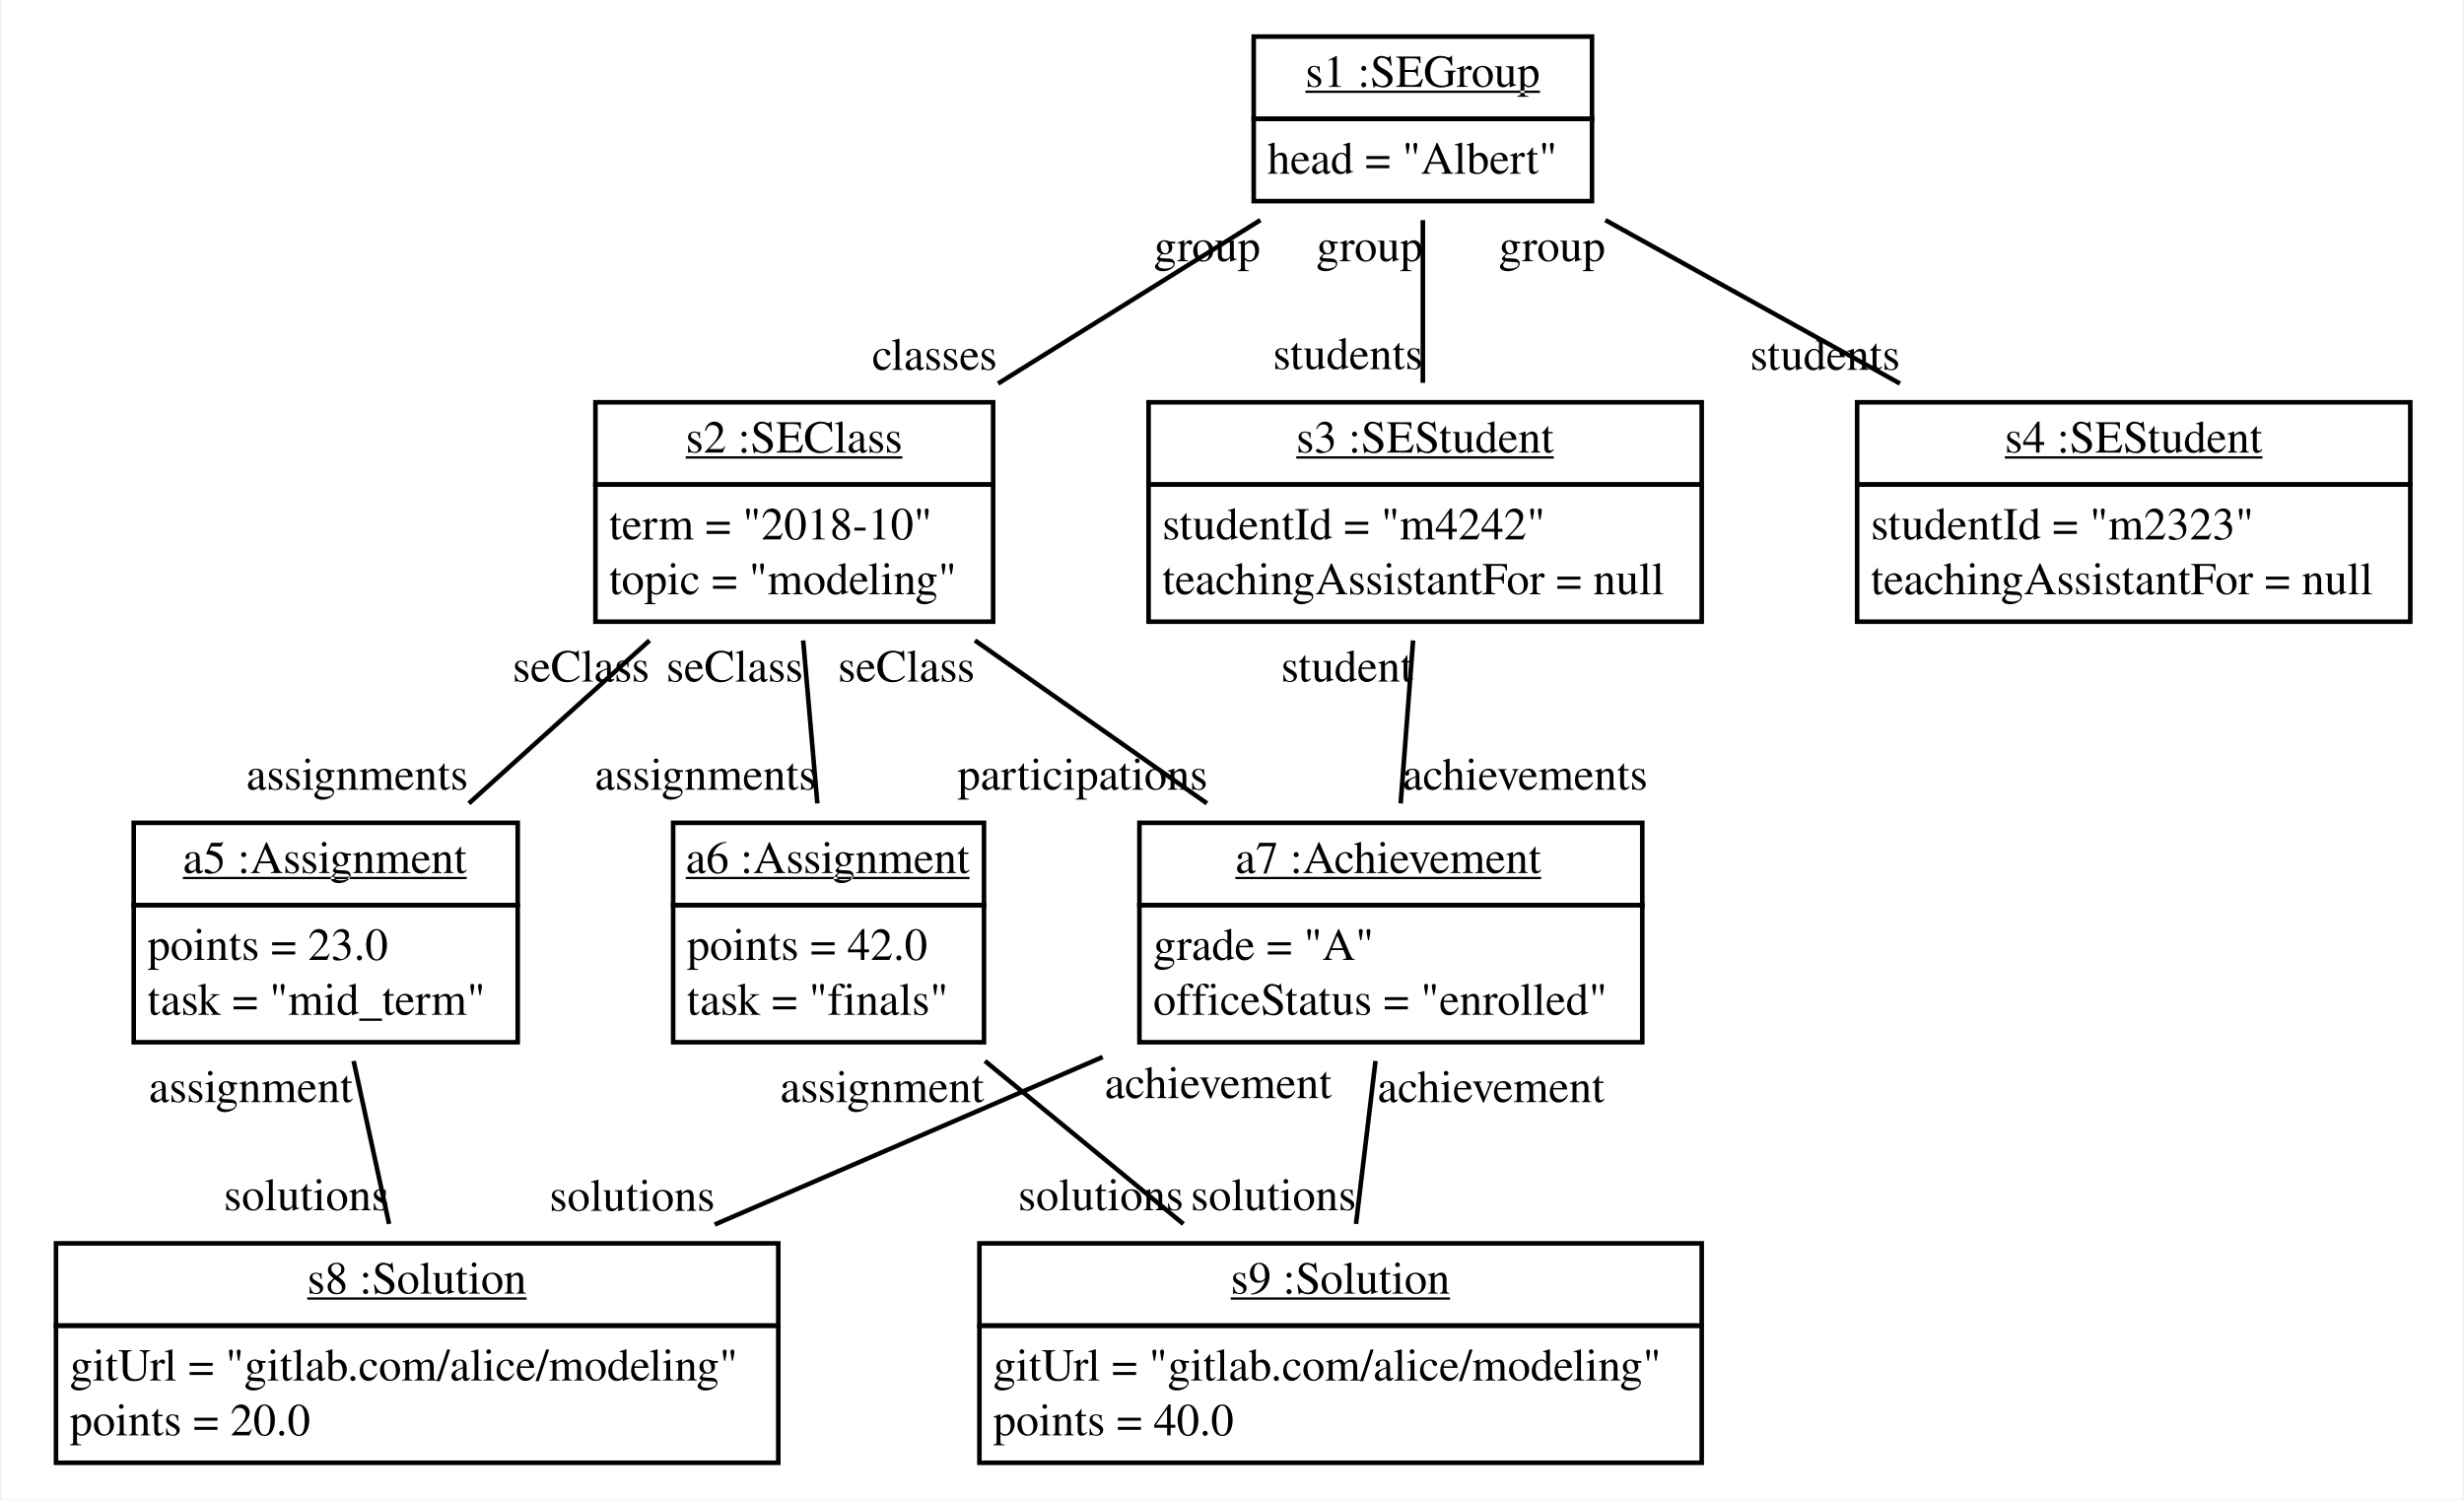
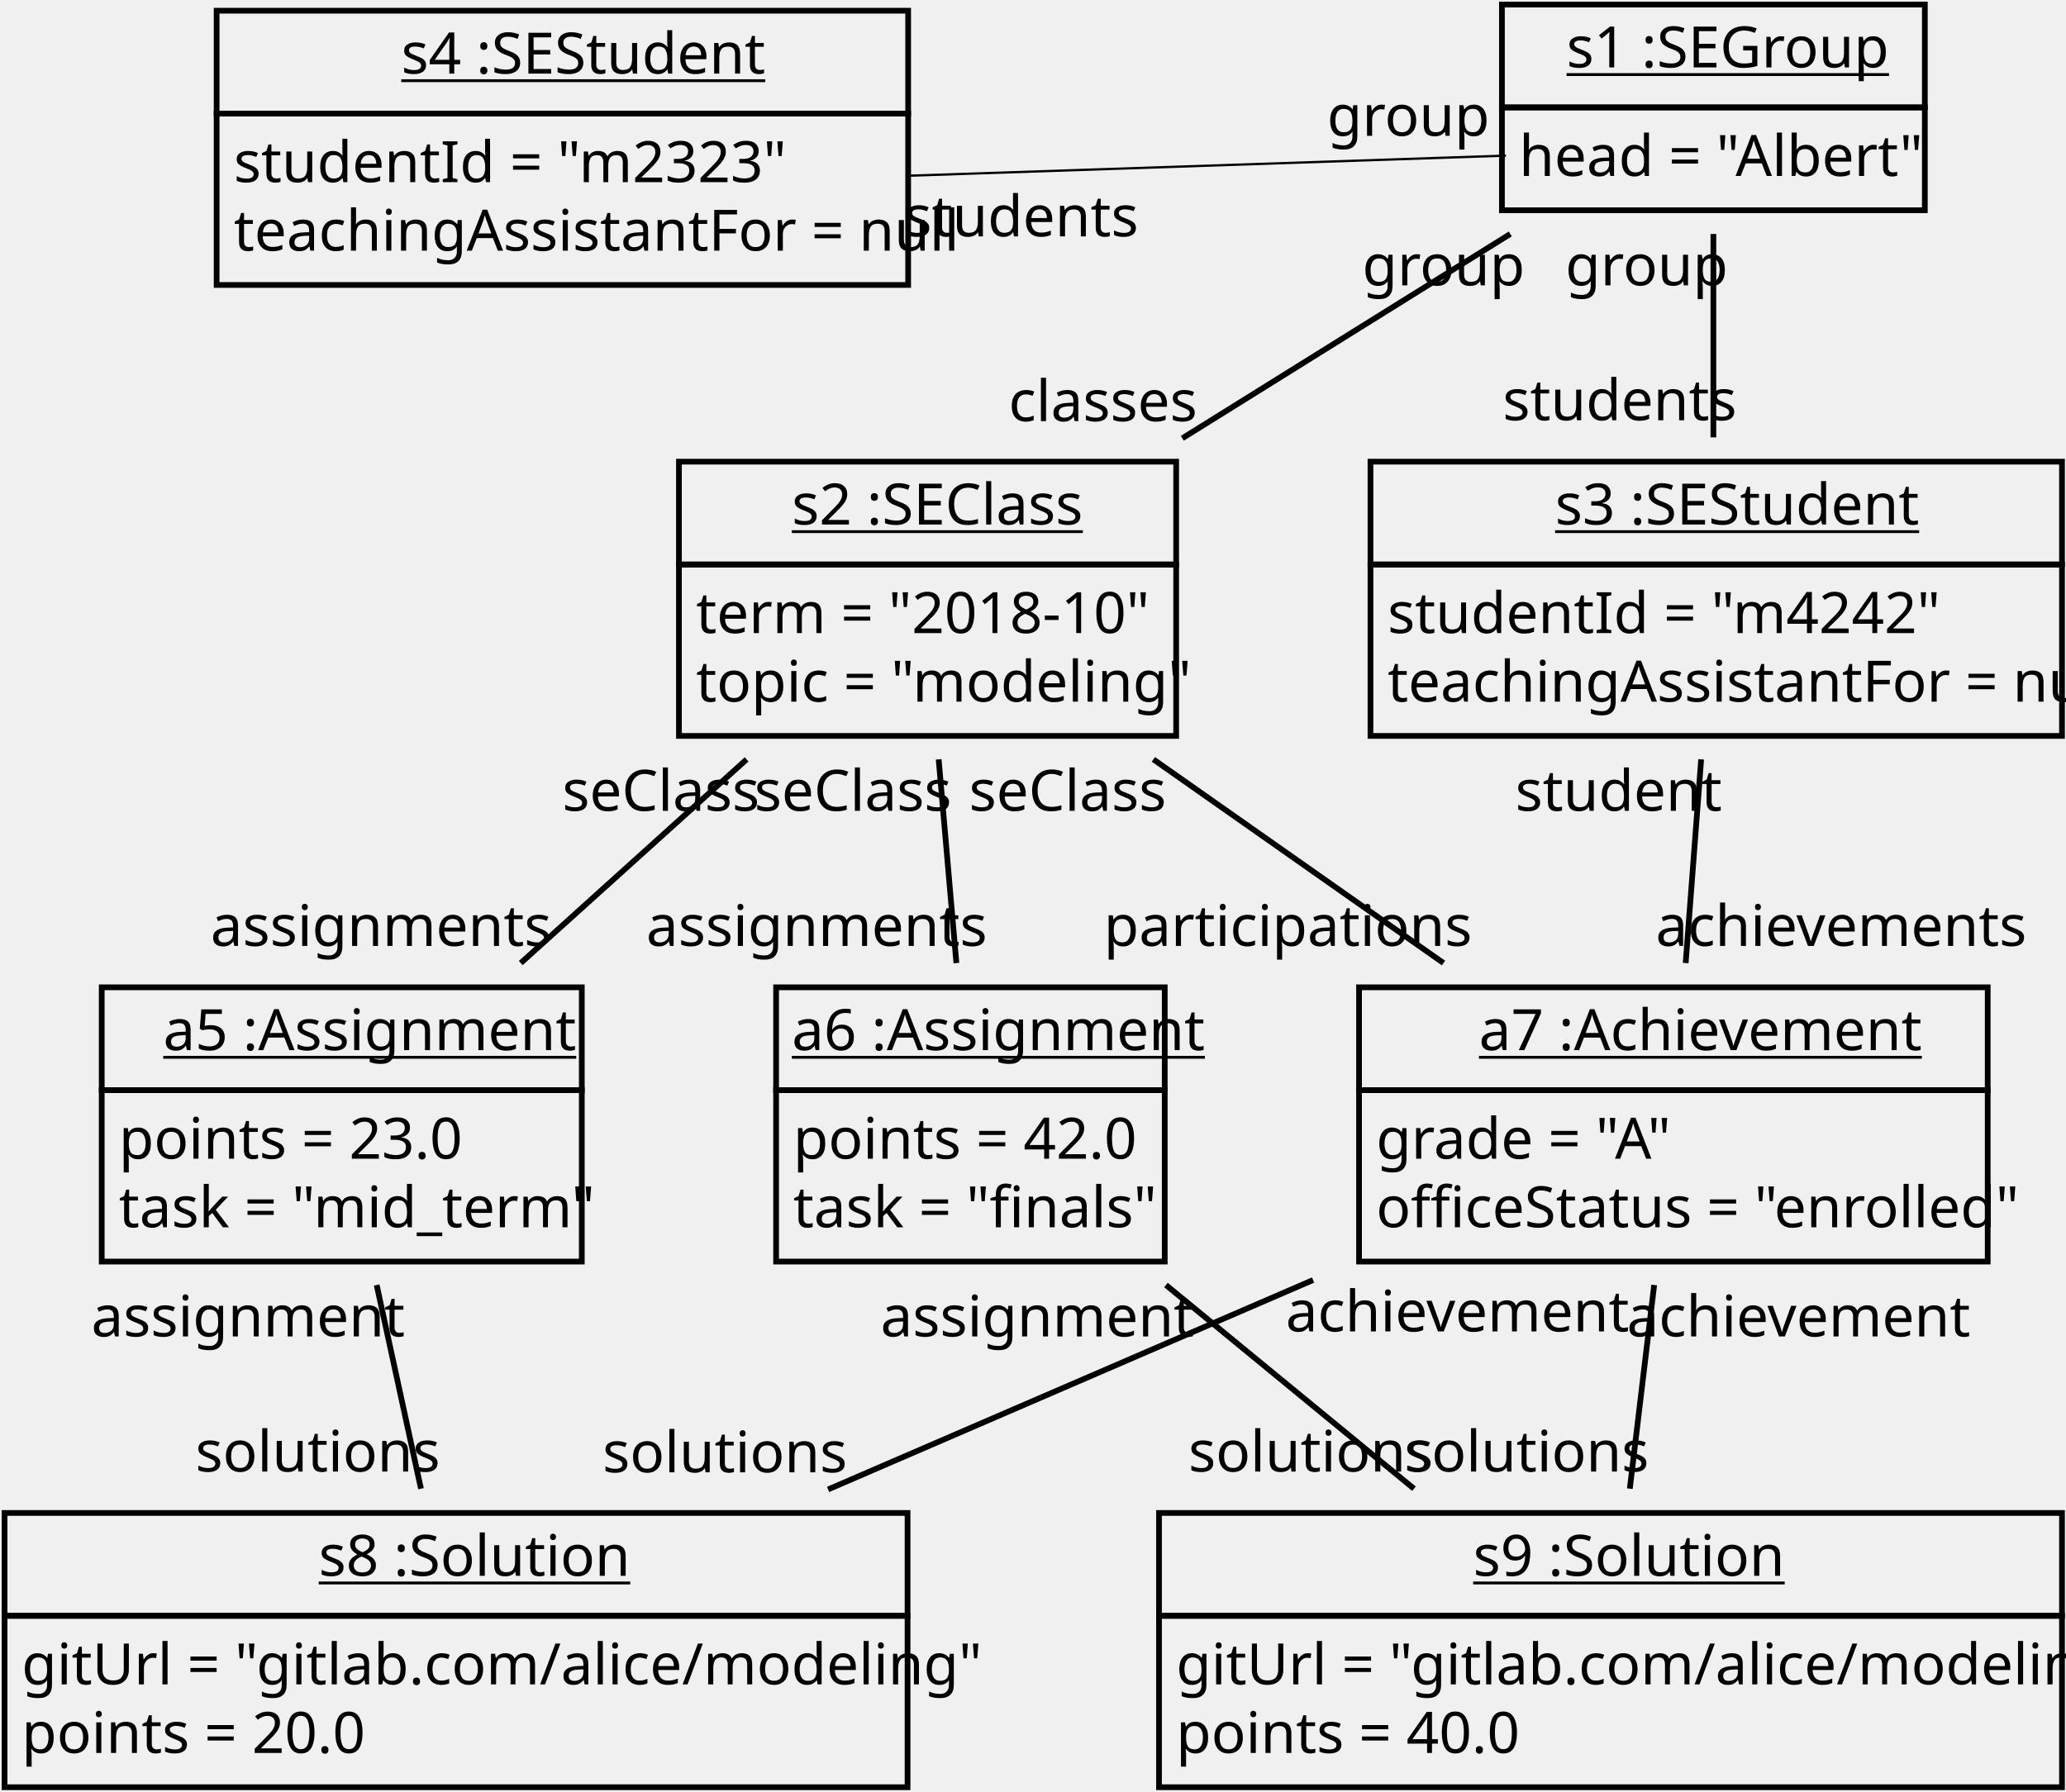
- <svg xmlns="http://www.w3.org/2000/svg" width="539pt" height="328pt" viewBox="0.00 0.00 538.50 328.00">
-   <g id="graph0" class="graph" transform="scale(1 1) rotate(0) translate(4 324)">
-     <polygon fill="#ffffff" stroke="transparent" points="-4,4 -4,-324 534.5,-324 534.5,4 -4,4" />
-     <g id="node1" class="node">
-       <polygon fill="none" stroke="#000000" points="270,-298 270,-316 344,-316 344,-298 270,-298" />
-       <text text-anchor="start" x="281.308" y="-305" font-family="Times,serif" text-decoration="underline" font-size="10.00" fill="#000000">s1 :SEGroup</text>
-       <polygon fill="none" stroke="#000000" points="270,-280 270,-298 344,-298 344,-280 270,-280" />
-       <text text-anchor="start" x="273" y="-286" font-family="Times,serif" font-size="10.00" fill="#000000">  head = "Albert"</text>
+ <svg xmlns="http://www.w3.org/2000/svg" width="361.5pt" height="313.5pt" viewBox="0 0 361.165 313.5" version="1.1" id="svg221">
+   <defs id="defs225" />
+   <g id="g4413" transform="translate(-11.36766,-7.2)">
+     <g class="node" id="node1" transform="translate(4,324)">
+       <polygon style="fill:none;stroke:#000000" id="polygon8" points="270,-298 270,-316 344,-316 344,-298 " />
+       <text style="font-size:10px;font-family:Calibri;text-decoration: underline;text-decoration-line: underline;text-anchor:start;fill:#000000" id="text10" font-size="10.00" text-decoration="underline" y="-305" x="281.308">s1 :SEGroup</text>
+       <polygon style="fill:none;stroke:#000000" id="polygon12" points="270,-280 270,-298 344,-298 344,-280 " />
+       <text style="font-size:10px;font-family:Calibri;text-anchor:start;fill:#000000" id="text14" font-size="10.00" y="-286" x="273"> head = "Albert"</text>
    </g>
-     <g id="node2" class="node">
-       <polygon fill="none" stroke="#000000" points="126,-218 126,-236 213,-236 213,-218 126,-218" />
-       <text text-anchor="start" x="145.75" y="-225" font-family="Times,serif" text-decoration="underline" font-size="10.00" fill="#000000">s2 :SEClass</text>
-       <polygon fill="none" stroke="#000000" points="126,-188 126,-218 213,-218 213,-188 126,-188" />
-       <text text-anchor="start" x="129" y="-206" font-family="Times,serif" font-size="10.00" fill="#000000">  term = "2018-10"</text>
-       <text text-anchor="start" x="129" y="-194" font-family="Times,serif" font-size="10.00" fill="#000000">  topic = "modeling"</text>
+     <g class="node" id="node2" transform="translate(4,324)">
+       <polygon style="fill:none;stroke:#000000" id="polygon19" points="126,-218 126,-236 213,-236 213,-218 " />
+       <text style="font-size:10px;font-family:Calibri;text-decoration: underline;text-decoration-line: underline;text-anchor:start;fill:#000000" id="text21" font-size="10.00" text-decoration="underline" y="-225" x="145.75">s2 :SEClass</text>
+       <polygon style="fill:none;stroke:#000000" id="polygon23" points="126,-188 126,-218 213,-218 213,-188 " />
+       <text style="font-size:10px;font-family:Calibri;text-anchor:start;fill:#000000" id="text25" font-size="10.00" y="-206" x="129"> term = "2018-10"</text>
+       <text style="font-size:10px;font-family:Calibri;text-anchor:start;fill:#000000" id="text27" font-size="10.00" y="-194" x="129">
+         <tspan style="font-style:normal;font-variant:normal;font-weight:normal;font-stretch:normal;font-size:10px;font-family:Calibri;-inkscape-font-specification:Calibri;font-variant-ligatures:normal;font-variant-caps:normal;font-variant-numeric:normal;font-feature-settings:normal;text-align:start;writing-mode:lr-tb;text-anchor:start" id="tspan4050"> topic = "modeling"</tspan>
+       </text>
    </g>
-     <g id="edge1" class="edge">
-       <path fill="none" stroke="#000000" d="M271.462,-275.853C253.972,-264.954 232.698,-251.696 214.077,-240.092" />
-       <text text-anchor="middle" x="200.196" y="-243.092" font-family="Times,serif" font-size="10.00" fill="#000000">classes</text>
-       <text text-anchor="middle" x="259.797" y="-266.853" font-family="Times,serif" font-size="10.00" fill="#000000">group</text>
+     <g class="edge" id="edge1" transform="translate(4,324)">
+       <path style="fill:none;stroke:#000000" id="path32" d="m 271.462,-275.853 c -17.489,10.899 -38.763,24.157 -57.384,35.761" />
+       <text style="font-size:10px;font-family:Calibri;text-anchor:middle;fill:#000000" id="text34" font-size="10.00" y="-243.092" x="200.196">classes</text>
+       <text style="font-size:10px;font-family:Calibri;text-anchor:middle;fill:#000000" id="text36" font-size="10.00" y="-266.853" x="259.797">group</text>
    </g>
-     <g id="node3" class="node">
-       <polygon fill="none" stroke="#000000" points="247,-218 247,-236 368,-236 368,-218 247,-218" />
-       <text text-anchor="start" x="279.304" y="-225" font-family="Times,serif" text-decoration="underline" font-size="10.00" fill="#000000">s3 :SEStudent</text>
-       <polygon fill="none" stroke="#000000" points="247,-188 247,-218 368,-218 368,-188 247,-188" />
-       <text text-anchor="start" x="250" y="-206" font-family="Times,serif" font-size="10.00" fill="#000000">  studentId = "m4242"</text>
-       <text text-anchor="start" x="250" y="-194" font-family="Times,serif" font-size="10.00" fill="#000000">  teachingAssistantFor = null</text>
+     <g class="node" id="node3" transform="translate(4,324)">
+       <polygon style="fill:none;stroke:#000000" id="polygon41" points="368,-218 247,-218 247,-236 368,-236 " />
+       <text style="font-size:10px;font-family:Calibri;text-decoration: underline;text-decoration-line: underline;text-anchor:start;fill:#000000" id="text43" font-size="10.00" text-decoration="underline" y="-225" x="279.304">s3 :SEStudent</text>
+       <polygon style="fill:none;stroke:#000000" id="polygon45" points="368,-188 247,-188 247,-218 368,-218 " />
+       <text style="font-size:10px;font-family:Calibri;text-anchor:start;fill:#000000" id="text47" font-size="10.00" y="-206" x="250"> studentId = "m4242"</text>
+       <text style="font-size:10px;font-family:Calibri;text-anchor:start;fill:#000000" id="text49" font-size="10.00" y="-194" x="250"> teachingAssistantFor = null</text>
    </g>
-     <g id="edge2" class="edge">
-       <path fill="none" stroke="#000000" d="M307,-275.853C307,-265.003 307,-251.817 307,-240.251" />
-       <text text-anchor="middle" x="290.613" y="-243.251" font-family="Times,serif" font-size="10.00" fill="#000000">students</text>
-       <text text-anchor="middle" x="295.336" y="-266.853" font-family="Times,serif" font-size="10.00" fill="#000000">group</text>
+     <g class="edge" id="edge2" transform="translate(4,324)">
+       <path style="fill:none;stroke:#000000" id="path54" d="m 307,-275.853 c 0,10.849 0,24.036 0,35.602" />
+       <text style="font-size:10px;font-family:Calibri;text-anchor:middle;fill:#000000" id="text56" font-size="10.00" y="-243.251" x="290.612">students</text>
+       <text style="font-size:10px;font-family:Calibri;text-anchor:middle;fill:#000000" id="text58" font-size="10.00" y="-266.853" x="295.336">group</text>
    </g>
-     <g id="node4" class="node">
-       <polygon fill="none" stroke="#000000" points="402,-218 402,-236 523,-236 523,-218 402,-218" />
-       <text text-anchor="start" x="434.304" y="-225" font-family="Times,serif" text-decoration="underline" font-size="10.00" fill="#000000">s4 :SEStudent</text>
-       <polygon fill="none" stroke="#000000" points="402,-188 402,-218 523,-218 523,-188 402,-188" />
-       <text text-anchor="start" x="405" y="-206" font-family="Times,serif" font-size="10.00" fill="#000000">  studentId = "m2323"</text>
-       <text text-anchor="start" x="405" y="-194" font-family="Times,serif" font-size="10.00" fill="#000000">  teachingAssistantFor = null</text>
+     <g class="node" id="node4" transform="translate(-352.895,245.075)">
+       <polygon style="fill:none;stroke:#000000" id="polygon63" points="523,-236 523,-218 402,-218 402,-236 " />
+       <text style="font-size:10px;font-family:Calibri;text-decoration: underline;text-decoration-line: underline;text-anchor:start;fill:#000000" id="text65" font-size="10.00" text-decoration="underline" y="-225" x="434.304">s4 :SEStudent</text>
+       <polygon style="fill:none;stroke:#000000" id="polygon67" points="523,-218 523,-188 402,-188 402,-218 " />
+       <text style="font-size:10px;font-family:Calibri;text-anchor:start;fill:#000000" id="text69" font-size="10.00" y="-206" x="405"> studentId = "m2323"</text>
+       <text style="font-size:10px;font-family:Calibri;text-anchor:start;fill:#000000" id="text71" font-size="10.00" y="-194" x="405"> teachingAssistantFor = null</text>
    </g>
-     <g id="edge3" class="edge">
-       <path fill="none" stroke="#000000" d="M346.916,-275.853C366.56,-264.954 390.455,-251.696 411.37,-240.092" />
-       <text text-anchor="middle" x="394.982" y="-243.092" font-family="Times,serif" font-size="10.00" fill="#000000">students</text>
-       <text text-anchor="middle" x="335.252" y="-266.853" font-family="Times,serif" font-size="10.00" fill="#000000">group</text>
+     <path d="m 170.491,37.945 c 31.762,-1.07 70.397,-2.371 104.215,-3.51" id="path76" style="fill:none;stroke:#000000;stroke-width:0.398" />
+     <text x="189.927" y="48.568" font-size="10.00" id="text78" style="font-size:10px;font-family:Calibri;text-anchor:middle;fill:#000000">students</text>
+     <text x="257.632" y="30.967" font-size="10.00" id="text80" style="font-size:10px;font-family:Calibri;text-anchor:middle;fill:#000000">group</text>
+     <g class="node" id="node5" transform="translate(4,324)">
+       <polygon style="fill:none;stroke:#000000" id="polygon85" points="109,-126 25,-126 25,-144 109,-144 " />
+       <text style="font-size:10px;font-family:Calibri;text-decoration: underline;text-decoration-line: underline;text-anchor:start;fill:#000000" id="text87" font-size="10.00" text-decoration="underline" y="-133" x="35.755">a5 :Assignment</text>
+       <polygon style="fill:none;stroke:#000000" id="polygon89" points="109,-96 25,-96 25,-126 109,-126 " />
+       <text style="font-size:10px;font-family:Calibri;text-anchor:start;fill:#000000" id="text91" font-size="10.00" y="-114" x="28"> points = 23.0</text>
+       <text style="font-size:10px;font-family:Calibri;text-anchor:start;fill:#000000" id="text93" font-size="10.00" y="-102" x="28"> task = "mid_term"</text>
    </g>
-     <g id="node5" class="node">
-       <polygon fill="none" stroke="#000000" points="25,-126 25,-144 109,-144 109,-126 25,-126" />
-       <text text-anchor="start" x="35.755" y="-133" font-family="Times,serif" text-decoration="underline" font-size="10.00" fill="#000000">a5 :Assignment</text>
-       <polygon fill="none" stroke="#000000" points="25,-96 25,-126 109,-126 109,-96 25,-96" />
-       <text text-anchor="start" x="28" y="-114" font-family="Times,serif" font-size="10.00" fill="#000000">  points = 23.0</text>
-       <text text-anchor="start" x="28" y="-102" font-family="Times,serif" font-size="10.00" fill="#000000">  task = "mid_term"</text>
+     <g class="edge" id="edge4" transform="translate(4,324)">
+       <path style="fill:none;stroke:#000000" id="path98" d="m 137.842,-183.897 c -12.537,11.308 -26.971,24.326 -39.524,35.649" />
+       <text style="font-size:10px;font-family:Calibri;text-anchor:middle;fill:#000000" id="text100" font-size="10.00" y="-151.248" x="73.877">assignments</text>
+       <text style="font-size:10px;font-family:Calibri;text-anchor:middle;fill:#000000" id="text102" font-size="10.00" y="-174.897" x="122.846">seClass</text>
    </g>
-     <g id="edge4" class="edge">
-       <path fill="none" stroke="#000000" d="M137.842,-183.897C125.305,-172.589 110.872,-159.571 98.318,-148.248" />
-       <text text-anchor="middle" x="73.877" y="-151.248" font-family="Times,serif" font-size="10.00" fill="#000000">assignments</text>
-       <text text-anchor="middle" x="122.846" y="-174.897" font-family="Times,serif" font-size="10.00" fill="#000000">seClass</text>
+     <g class="node" id="node6" transform="translate(4,324)">
+       <polygon style="fill:none;stroke:#000000" id="polygon107" points="211,-126 143,-126 143,-144 211,-144 " />
+       <text style="font-size:10px;font-family:Calibri;text-decoration: underline;text-decoration-line: underline;text-anchor:start;fill:#000000" id="text109" font-size="10.00" text-decoration="underline" y="-133" x="145.755">a6 :Assignment</text>
+       <polygon style="fill:none;stroke:#000000" id="polygon111" points="211,-96 143,-96 143,-126 211,-126 " />
+       <text style="font-size:10px;font-family:Calibri;text-anchor:start;fill:#000000" id="text113" font-size="10.00" y="-114" x="146"> points = 42.0</text>
+       <text style="font-size:10px;font-family:Calibri;text-anchor:start;fill:#000000" id="text115" font-size="10.00" y="-102" x="146"> task = "finals"</text>
    </g>
-     <g id="node6" class="node">
-       <polygon fill="none" stroke="#000000" points="143,-126 143,-144 211,-144 211,-126 143,-126" />
-       <text text-anchor="start" x="145.755" y="-133" font-family="Times,serif" text-decoration="underline" font-size="10.00" fill="#000000">a6 :Assignment</text>
-       <polygon fill="none" stroke="#000000" points="143,-96 143,-126 211,-126 211,-96 143,-96" />
-       <text text-anchor="start" x="146" y="-114" font-family="Times,serif" font-size="10.00" fill="#000000">  points = 42.0</text>
-       <text text-anchor="start" x="146" y="-102" font-family="Times,serif" font-size="10.00" fill="#000000">  task = "finals"</text>
+     <g class="edge" id="edge5" transform="translate(4,324)">
+       <path style="fill:none;stroke:#000000" id="path120" d="m 171.444,-183.897 c 0.983,11.308 2.115,24.326 3.1,35.649" />
+       <text style="font-size:10px;font-family:Calibri;text-anchor:middle;fill:#000000" id="text122" font-size="10.00" y="-151.248" x="150.103">assignments</text>
+       <text style="font-size:10px;font-family:Calibri;text-anchor:middle;fill:#000000" id="text124" font-size="10.00" y="-174.897" x="156.447">seClass</text>
    </g>
-     <g id="edge5" class="edge">
-       <path fill="none" stroke="#000000" d="M171.444,-183.897C172.427,-172.589 173.559,-159.571 174.544,-148.248" />
-       <text text-anchor="middle" x="150.103" y="-151.248" font-family="Times,serif" font-size="10.00" fill="#000000">assignments</text>
-       <text text-anchor="middle" x="156.447" y="-174.897" font-family="Times,serif" font-size="10.00" fill="#000000">seClass</text>
+     <g class="node" id="node7" transform="translate(4,324)">
+       <polygon style="fill:none;stroke:#000000" id="polygon129" points="355,-126 245,-126 245,-144 355,-144 " />
+       <text style="font-size:10px;font-family:Calibri;text-decoration: underline;text-decoration-line: underline;text-anchor:start;fill:#000000" id="text131" font-size="10.00" text-decoration="underline" y="-133" x="265.985">a7 :Achievement</text>
+       <polygon style="fill:none;stroke:#000000" id="polygon133" points="355,-96 245,-96 245,-126 355,-126 " />
+       <text style="font-size:10px;font-family:Calibri;text-anchor:start;fill:#000000" id="text135" font-size="10.00" y="-114" x="248"> grade = "A"</text>
+       <text style="font-size:10px;font-family:Calibri;text-anchor:start;fill:#000000" id="text137" font-size="10.00" y="-102" x="248"> officeStatus = "enrolled"</text>
    </g>
-     <g id="node7" class="node">
-       <polygon fill="none" stroke="#000000" points="245,-126 245,-144 355,-144 355,-126 245,-126" />
-       <text text-anchor="start" x="265.985" y="-133" font-family="Times,serif" text-decoration="underline" font-size="10.00" fill="#000000">a7 :Achievement</text>
-       <polygon fill="none" stroke="#000000" points="245,-96 245,-126 355,-126 355,-96 245,-96" />
-       <text text-anchor="start" x="248" y="-114" font-family="Times,serif" font-size="10.00" fill="#000000">  grade = "A"</text>
-       <text text-anchor="start" x="248" y="-102" font-family="Times,serif" font-size="10.00" fill="#000000">  officeStatus = "enrolled"</text>
+     <g class="edge" id="edge6" transform="translate(4,324)">
+       <path style="fill:none;stroke:#000000" id="path142" d="m 209.016,-183.897 c 16.102,11.308 34.639,24.326 50.761,35.649" />
+       <text style="font-size:10px;font-family:Calibri;text-anchor:middle;fill:#000000" id="text144" font-size="10.00" y="-151.248" x="232.562">participations</text>
+       <text style="font-size:10px;font-family:Calibri;text-anchor:middle;fill:#000000" id="text146" font-size="10.00" y="-174.897" x="194.02">seClass</text>
    </g>
-     <g id="edge6" class="edge">
-       <path fill="none" stroke="#000000" d="M209.016,-183.897C225.118,-172.589 243.655,-159.571 259.777,-148.248" />
-       <text text-anchor="middle" x="232.562" y="-151.248" font-family="Times,serif" font-size="10.00" fill="#000000">participations</text>
-       <text text-anchor="middle" x="194.02" y="-174.897" font-family="Times,serif" font-size="10.00" fill="#000000">seClass</text>
+     <g class="edge" id="edge7" transform="translate(4,324)">
+       <path style="fill:none;stroke:#000000" id="path151" d="m 304.862,-183.897 c -0.86,11.308 -1.851,24.326 -2.712,35.649" />
+       <text style="font-size:10px;font-family:Calibri;text-anchor:middle;fill:#000000" id="text153" font-size="10.00" y="-151.248" x="329.36">achievements</text>
+       <text style="font-size:10px;font-family:Calibri;text-anchor:middle;fill:#000000" id="text155" font-size="10.00" y="-174.897" x="290.419">student</text>
    </g>
-     <g id="edge7" class="edge">
-       <path fill="none" stroke="#000000" d="M304.862,-183.897C304.001,-172.589 303.011,-159.571 302.149,-148.248" />
-       <text text-anchor="middle" x="329.36" y="-151.248" font-family="Times,serif" font-size="10.00" fill="#000000">achievements</text>
-       <text text-anchor="middle" x="290.419" y="-174.897" font-family="Times,serif" font-size="10.00" fill="#000000">student</text>
+     <g class="node" id="node8" transform="translate(4,324)">
+       <polygon style="fill:none;stroke:#000000" id="polygon160" points="166,-34 8,-34 8,-52 166,-52 " />
+       <text style="font-size:10px;font-family:Calibri;text-decoration: underline;text-decoration-line: underline;text-anchor:start;fill:#000000" id="text162" font-size="10.00" text-decoration="underline" y="-41" x="62.968">s8 :Solution</text>
+       <polygon style="fill:none;stroke:#000000" id="polygon164" points="166,-4 8,-4 8,-34 166,-34 " />
+       <text style="font-size:10px;font-family:Calibri;text-anchor:start;fill:#000000" id="text166" font-size="10.00" y="-22" x="11"> gitUrl = "gitlab.com/alice/modeling"</text>
+       <text style="font-size:10px;font-family:Calibri;text-anchor:start;fill:#000000" id="text168" font-size="10.00" y="-10" x="11"> points = 20.0</text>
    </g>
-     <g id="node8" class="node">
-       <polygon fill="none" stroke="#000000" points="8,-34 8,-52 166,-52 166,-34 8,-34" />
-       <text text-anchor="start" x="62.968" y="-41" font-family="Times,serif" text-decoration="underline" font-size="10.00" fill="#000000">s8 :Solution</text>
-       <polygon fill="none" stroke="#000000" points="8,-4 8,-34 166,-34 166,-4 8,-4" />
-       <text text-anchor="start" x="11" y="-22" font-family="Times,serif" font-size="10.00" fill="#000000">  gitUrl = "gitlab.com/alice/modeling"</text>
-       <text text-anchor="start" x="11" y="-10" font-family="Times,serif" font-size="10.00" fill="#000000">  points = 20.0</text>
+     <g class="edge" id="edge8" transform="translate(4,324)">
+       <path style="fill:none;stroke:#000000" id="path173" d="m 73.109,-91.897 c 2.458,11.308 5.288,24.326 7.75,35.649" />
+       <text style="font-size:10px;font-family:Calibri;text-anchor:middle;fill:#000000" id="text175" font-size="10.00" y="-59.248" x="62.802">solutions</text>
+       <text style="font-size:10px;font-family:Calibri;text-anchor:middle;fill:#000000" id="text177" font-size="10.00" y="-82.897" x="50.613">assignment</text>
    </g>
-     <g id="edge8" class="edge">
-       <path fill="none" stroke="#000000" d="M73.109,-91.897C75.568,-80.589 78.398,-67.571 80.859,-56.248" />
-       <text text-anchor="middle" x="62.802" y="-59.248" font-family="Times,serif" font-size="10.00" fill="#000000">solutions</text>
-       <text text-anchor="middle" x="50.613" y="-82.897" font-family="Times,serif" font-size="10.00" fill="#000000">assignment</text>
+     <g class="node" id="node9" transform="translate(4,324)">
+       <polygon style="fill:none;stroke:#000000" id="polygon182" points="368,-34 210,-34 210,-52 368,-52 " />
+       <text style="font-size:10px;font-family:Calibri;text-decoration: underline;text-decoration-line: underline;text-anchor:start;fill:#000000" id="text184" font-size="10.00" text-decoration="underline" y="-41" x="264.968">s9 :Solution</text>
+       <polygon style="fill:none;stroke:#000000" id="polygon186" points="368,-4 210,-4 210,-34 368,-34 " />
+       <text style="font-size:10px;font-family:Calibri;text-anchor:start;fill:#000000" id="text188" font-size="10.00" y="-22" x="213"> gitUrl = "gitlab.com/alice/modeling"</text>
+       <text style="font-size:10px;font-family:Calibri;text-anchor:start;fill:#000000" id="text190" font-size="10.00" y="-10" x="213"> points = 40.0</text>
    </g>
-     <g id="node9" class="node">
-       <polygon fill="none" stroke="#000000" points="210,-34 210,-52 368,-52 368,-34 210,-34" />
-       <text text-anchor="start" x="264.968" y="-41" font-family="Times,serif" text-decoration="underline" font-size="10.00" fill="#000000">s9 :Solution</text>
-       <polygon fill="none" stroke="#000000" points="210,-4 210,-34 368,-34 368,-4 210,-4" />
-       <text text-anchor="start" x="213" y="-22" font-family="Times,serif" font-size="10.00" fill="#000000">  gitUrl = "gitlab.com/alice/modeling"</text>
-       <text text-anchor="start" x="213" y="-10" font-family="Times,serif" font-size="10.00" fill="#000000">  points = 40.0</text>
+     <g class="edge" id="edge9" transform="translate(4,324)">
+       <path style="fill:none;stroke:#000000" id="path195" d="m 211.212,-91.897 c 13.767,11.308 29.615,24.326 43.399,35.649" />
+       <text style="font-size:10px;font-family:Calibri;text-anchor:middle;fill:#000000" id="text197" font-size="10.00" y="-59.248" x="236.554">solutions</text>
+       <text style="font-size:10px;font-family:Calibri;text-anchor:middle;fill:#000000" id="text199" font-size="10.00" y="-82.897" x="188.716">assignment</text>
    </g>
-     <g id="edge9" class="edge">
-       <path fill="none" stroke="#000000" d="M211.212,-91.897C224.979,-80.589 240.827,-67.571 254.611,-56.248" />
-       <text text-anchor="middle" x="236.554" y="-59.248" font-family="Times,serif" font-size="10.00" fill="#000000">solutions</text>
-       <text text-anchor="middle" x="188.716" y="-82.897" font-family="Times,serif" font-size="10.00" fill="#000000">assignment</text>
+     <g class="edge" id="edge10" transform="translate(4,324)">
+       <path style="fill:none;stroke:#000000" id="path204" d="m 236.958,-92.77 c -26.743,11.551 -57.898,25.008 -84.86,36.653" />
+       <text style="font-size:10px;font-family:Calibri;text-anchor:middle;fill:#000000" id="text206" font-size="10.00" y="-59.117" x="134.04">solutions</text>
+       <text style="font-size:10px;font-family:Calibri;text-anchor:middle;fill:#000000" id="text208" font-size="10.00" y="-83.77" x="262.224">achievement</text>
    </g>
-     <g id="edge10" class="edge">
-       <path fill="none" stroke="#000000" d="M236.958,-92.77C210.215,-81.219 179.059,-67.763 152.097,-56.117" />
-       <text text-anchor="middle" x="134.04" y="-59.117" font-family="Times,serif" font-size="10.00" fill="#000000">solutions</text>
-       <text text-anchor="middle" x="262.224" y="-83.77" font-family="Times,serif" font-size="10.00" fill="#000000">achievement</text>
-     </g>
-     <g id="edge11" class="edge">
-       <path fill="none" stroke="#000000" d="M296.64,-91.897C295.288,-80.589 293.731,-67.571 292.377,-56.248" />
-       <text text-anchor="middle" x="274.32" y="-59.248" font-family="Times,serif" font-size="10.00" fill="#000000">solutions</text>
-       <text text-anchor="middle" x="321.906" y="-82.897" font-family="Times,serif" font-size="10.00" fill="#000000">achievement</text>
+     <g class="edge" id="edge11" transform="translate(4,324)">
+       <path style="fill:none;stroke:#000000" id="path213" d="m 296.64,-91.897 c -1.352,11.308 -2.909,24.326 -4.262,35.649" />
+       <text style="font-size:10px;font-family:Calibri;text-anchor:middle;fill:#000000" id="text215" font-size="10.00" y="-59.248" x="274.32">solutions</text>
+       <text style="font-size:10px;font-family:Calibri;text-anchor:middle;fill:#000000" id="text217" font-size="10.00" y="-82.897" x="321.906">achievement</text>
    </g>
  </g>
</svg>
